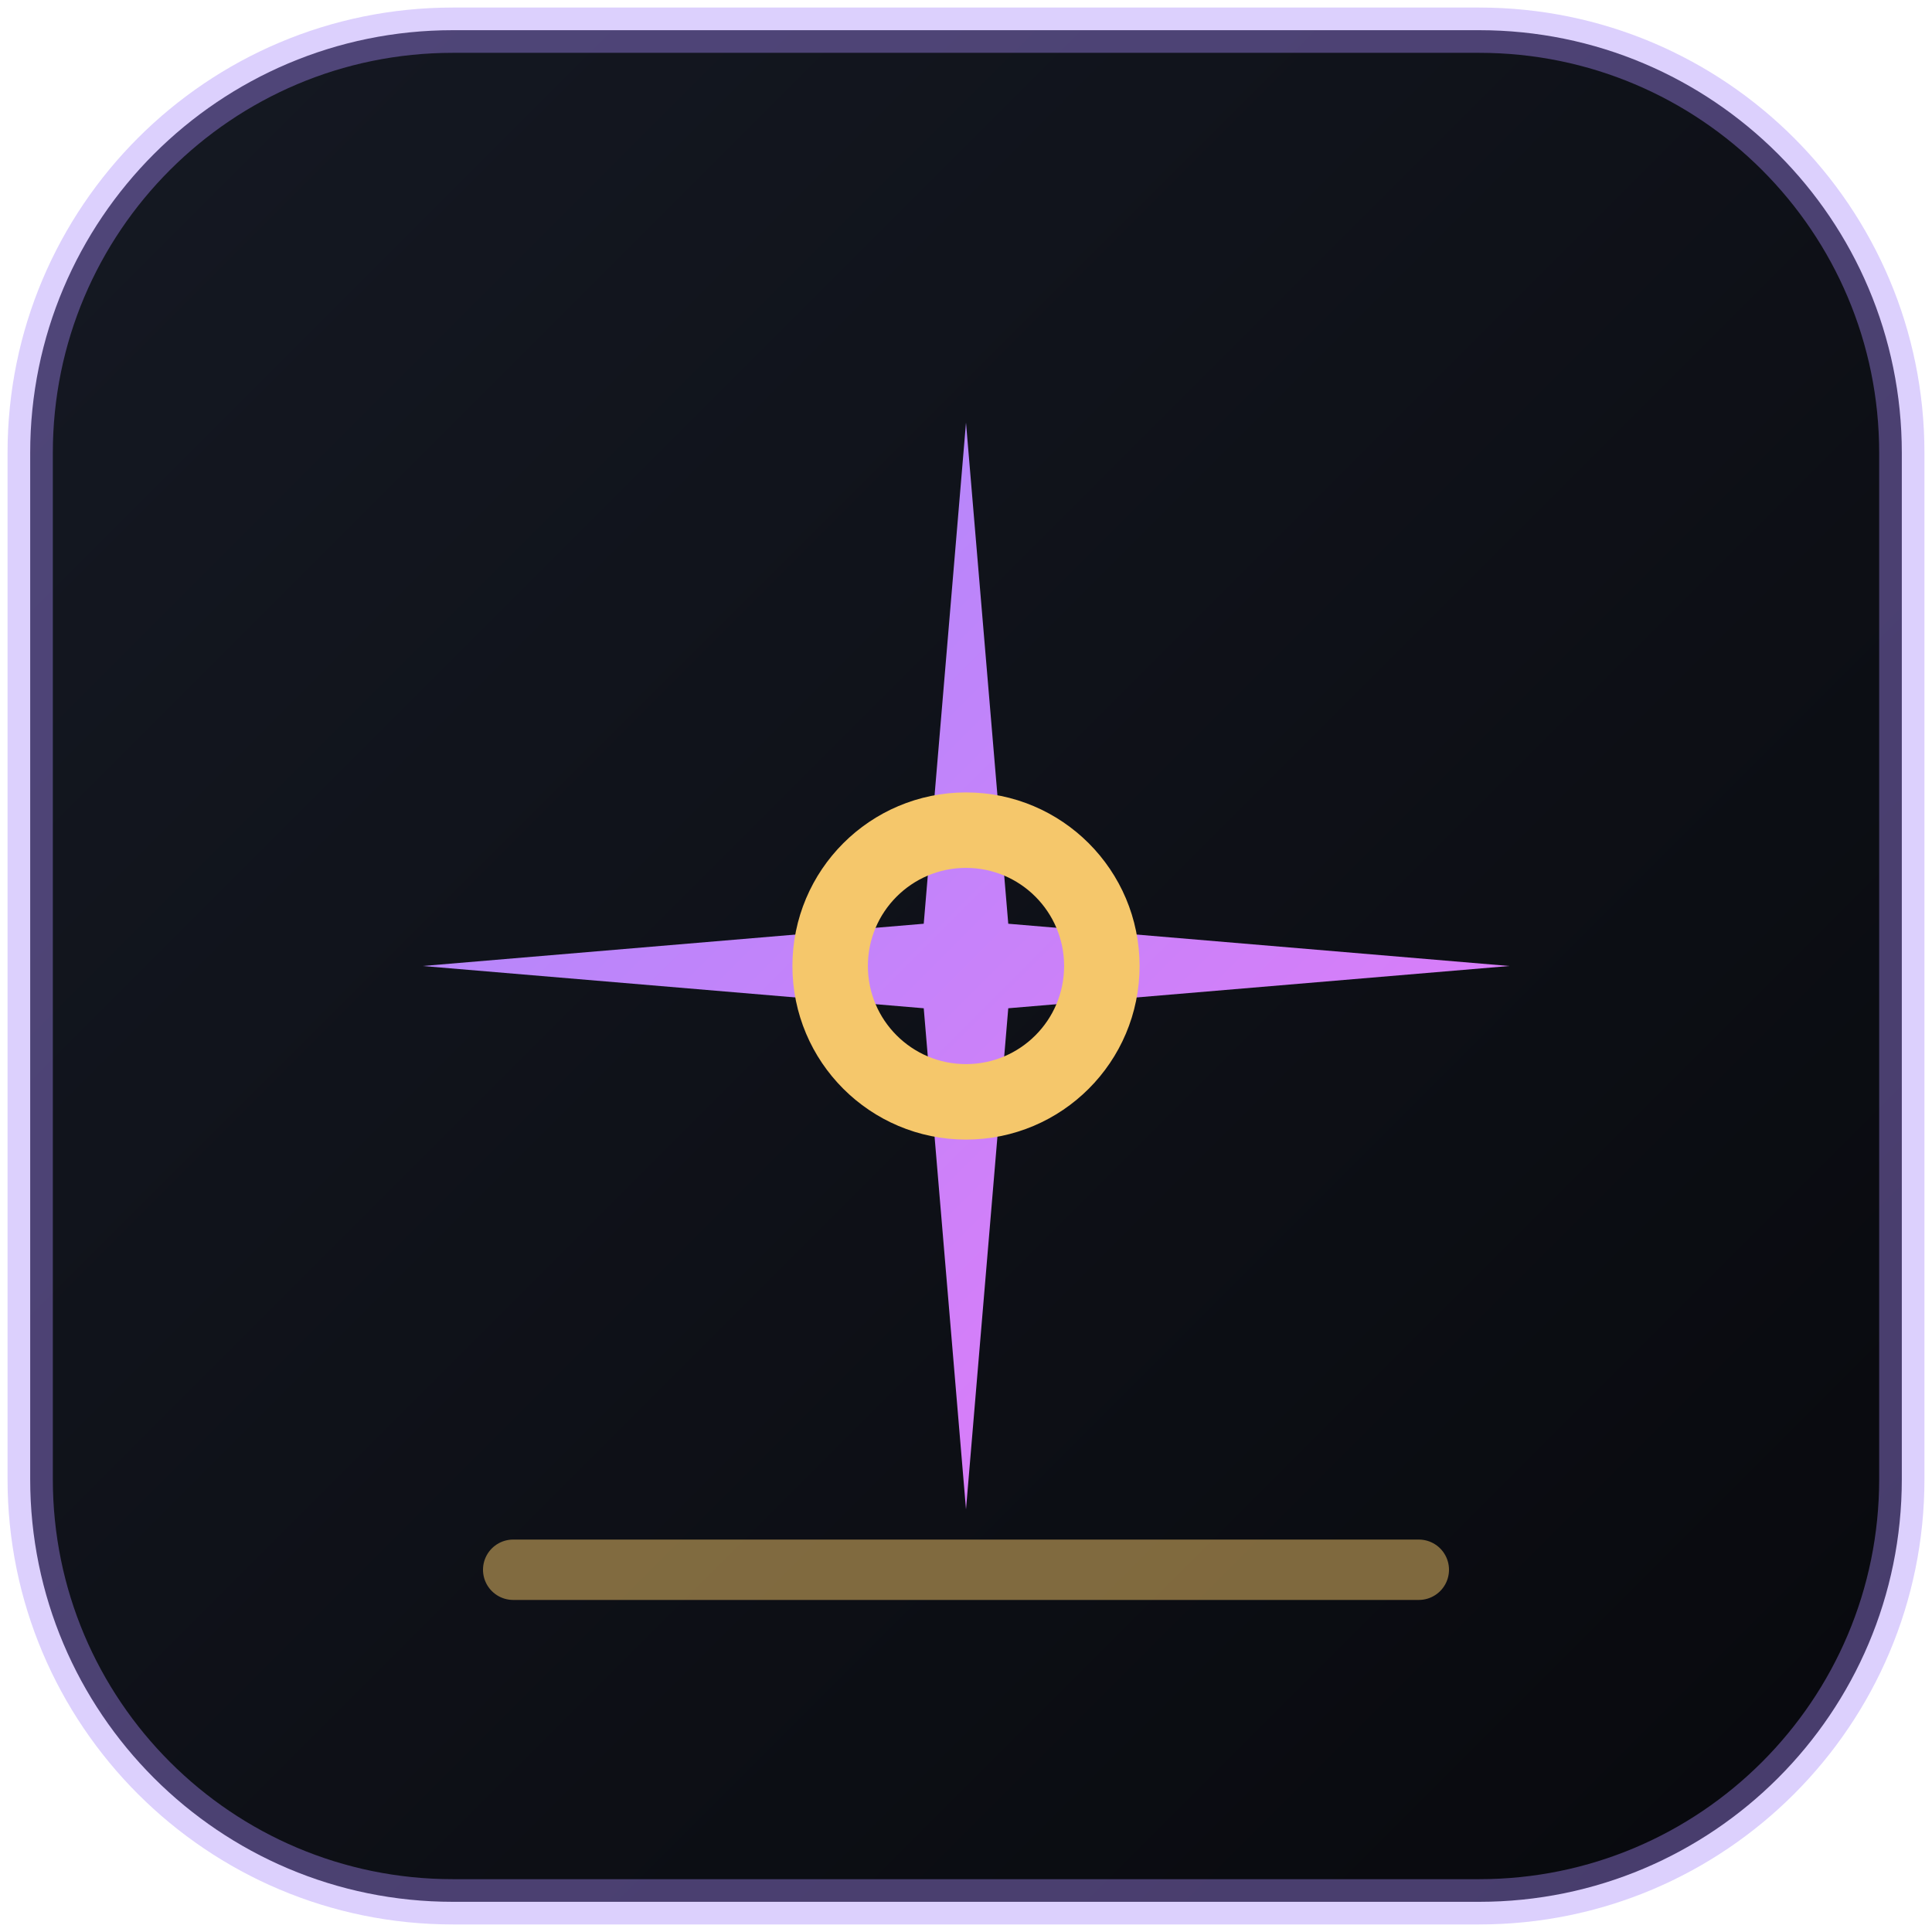
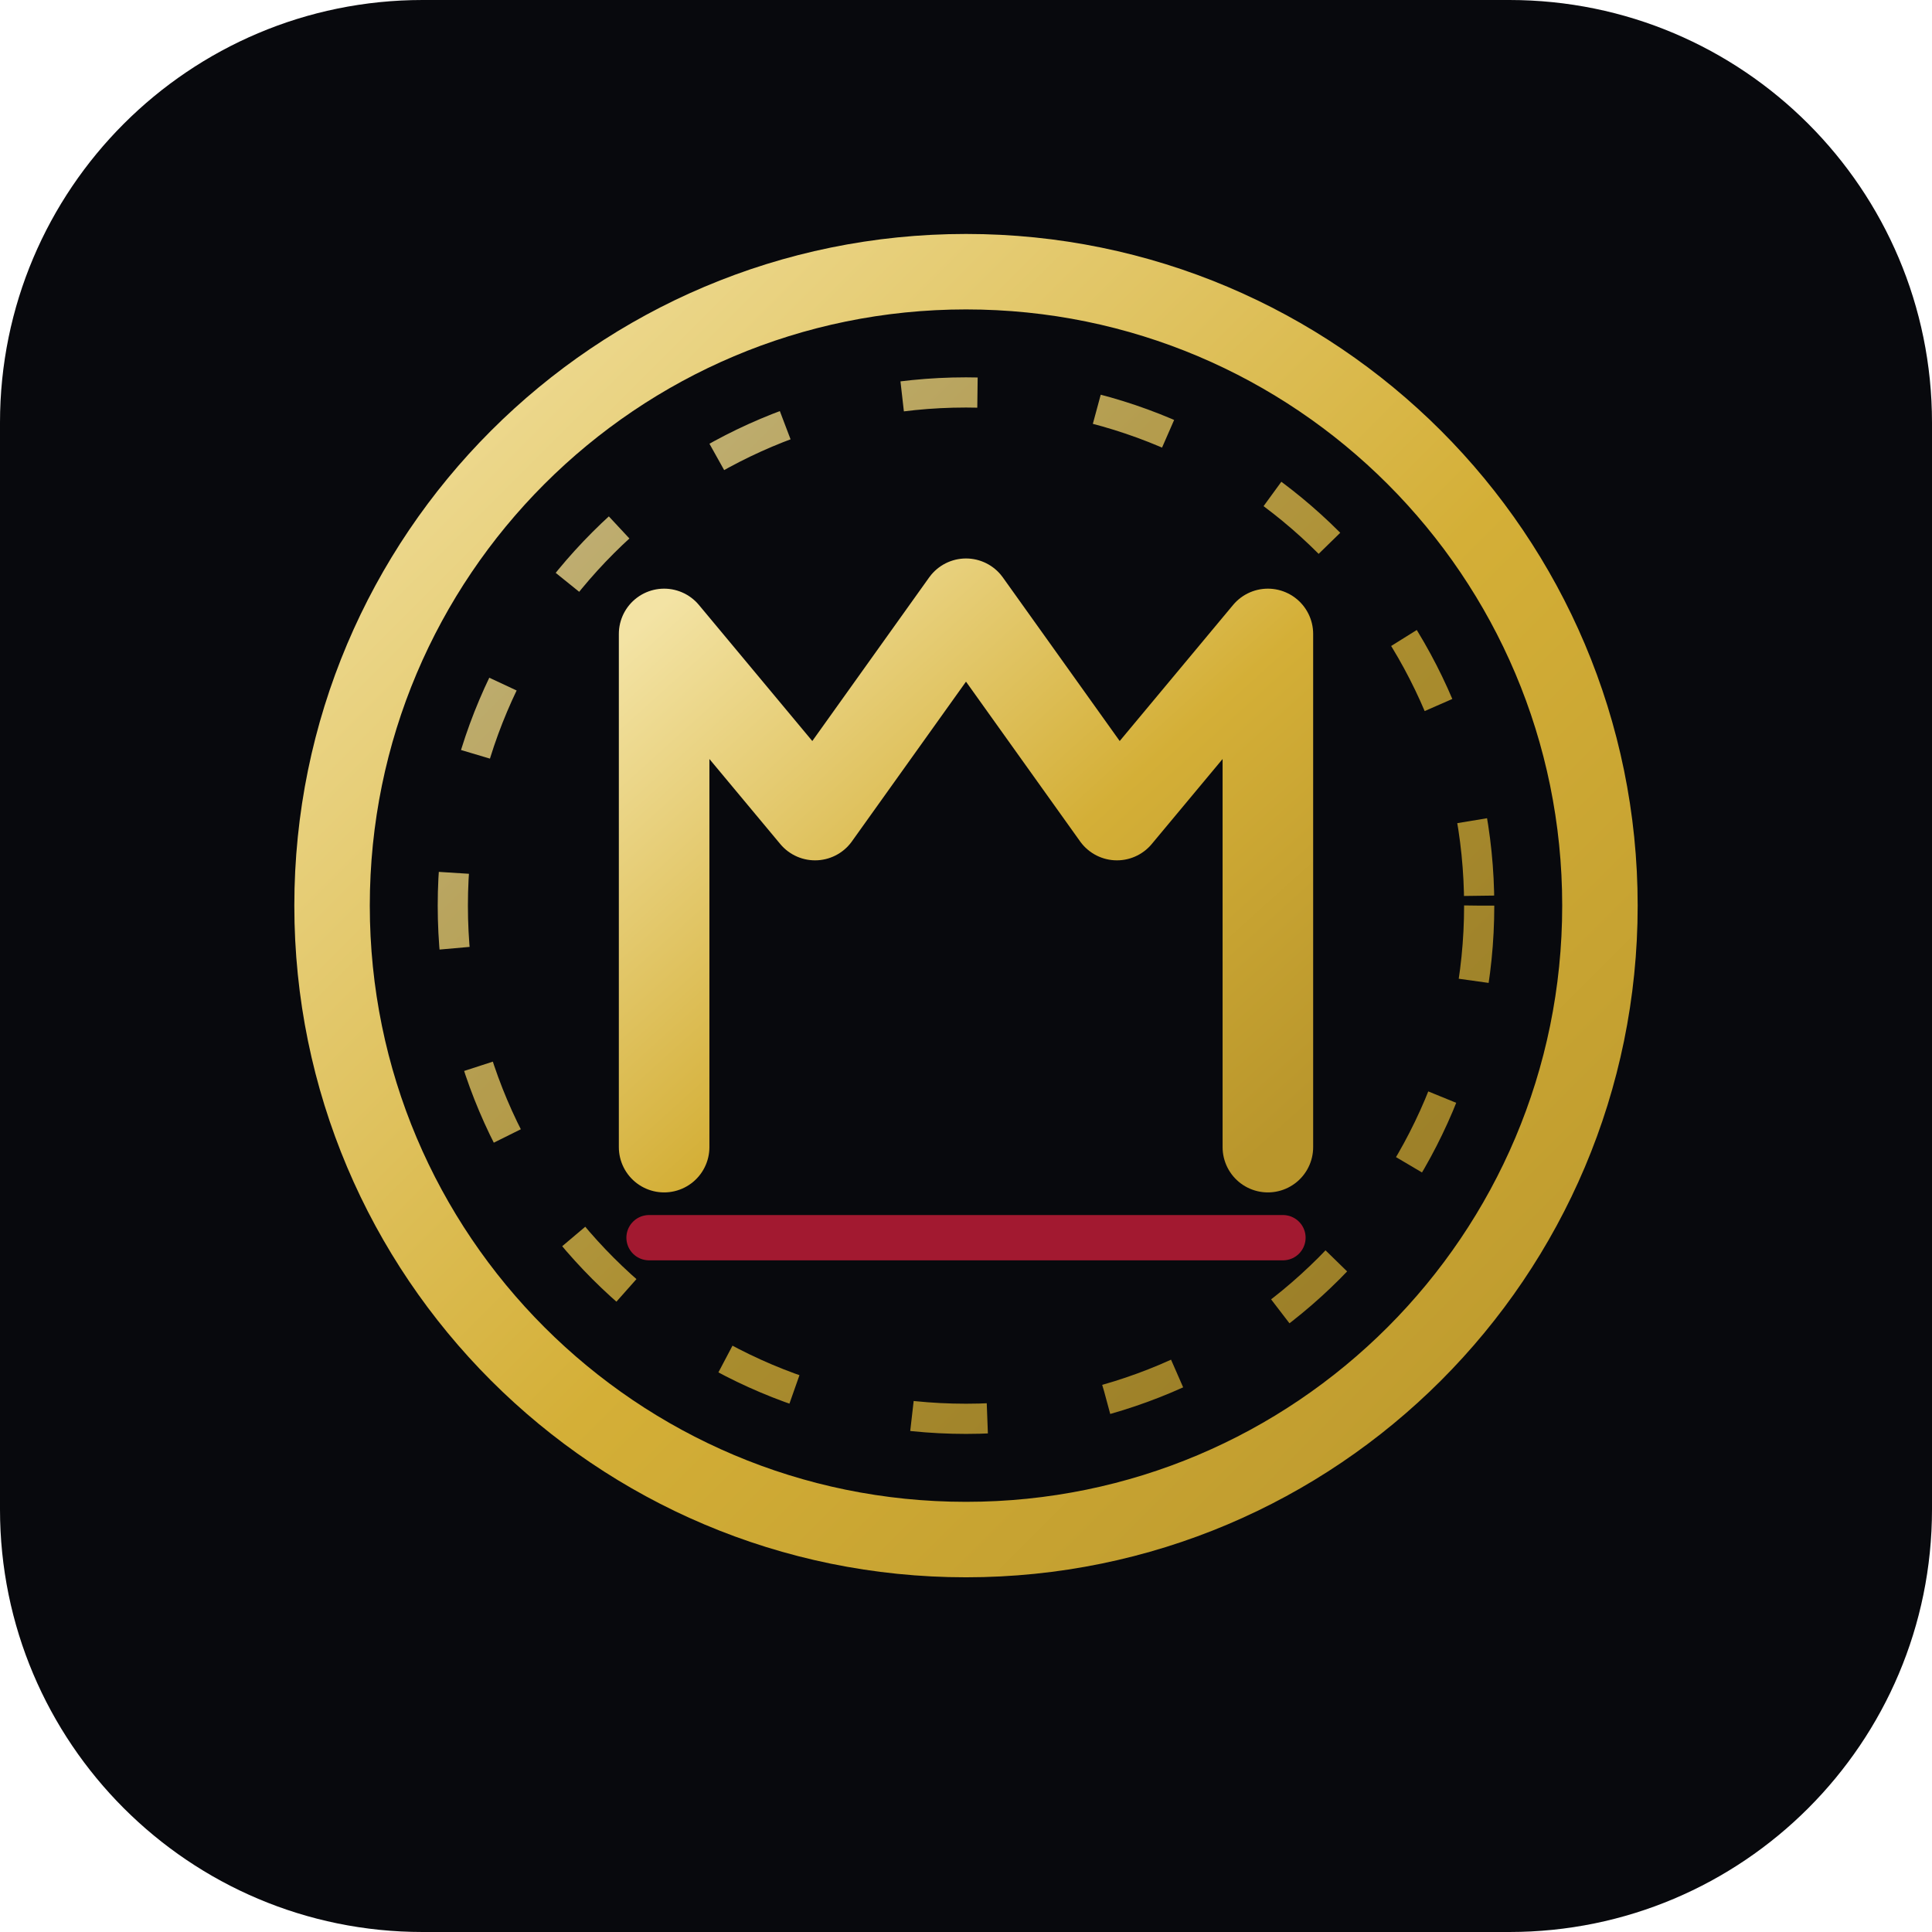
<svg xmlns="http://www.w3.org/2000/svg" viewBox="0 0 64 64">
  <defs>
-     <linearGradient id="bg" x1="0" y1="0" x2="1" y2="1">
-       <stop offset="0" stop-color="#151923" />
-       <stop offset="1" stop-color="#08090D" />
-     </linearGradient>
-     <linearGradient id="vg" x1="0" y1="0" x2="1" y2="1">
-       <stop offset="0" stop-color="#A78BFA" />
-       <stop offset="1" stop-color="#E879F9" />
+     <linearGradient id="g" x1="0" y1="0" x2="1" y2="1">
+       <stop offset="0" stop-color="#F3E3A4" />
+       <stop offset="0.55" stop-color="#D4AF37" />
+       <stop offset="1" stop-color="#B9962C" />
    </linearGradient>
  </defs>
-   <rect x="1" y="1" width="62" height="62" rx="14" fill="url(#bg)" stroke="rgba(167,139,250,0.4)" stroke-width="1.5" />
-   <path d="M32 14 L33.4 30.6 L50 32 L33.4 33.4 L32 50 L30.6 33.4 L14 32 L30.6 30.6 Z" fill="url(#vg)" />
-   <circle cx="32" cy="32" r="4.5" fill="none" stroke="#F5C76B" stroke-width="2.5" />
-   <path d="M17 52 h30" stroke="rgba(245,199,107,0.5)" stroke-width="2" stroke-linecap="round" />
+   <rect width="64" height="64" rx="14" fill="#08090D" />
+   <circle cx="32" cy="30" r="21" fill="none" stroke="url(#g)" stroke-width="2.5" />
+   <circle cx="32" cy="30" r="17" fill="none" stroke="url(#g)" stroke-width="1" stroke-dasharray="2.5 4" opacity="0.8" />
+   <path d="M22 38 V21 L27 27 L32 20 L37 27 L42 21 V38" fill="none" stroke="url(#g)" stroke-width="3" stroke-linecap="round" stroke-linejoin="round" />
+   <path d="M19.5 38 h25" stroke="url(#g)" stroke-width="2" stroke-linecap="round" opacity="0.85" />
+   <path d="M21.5 41 h21" stroke="#B31B34" stroke-width="1.5" stroke-linecap="round" opacity="0.9" />
</svg>
